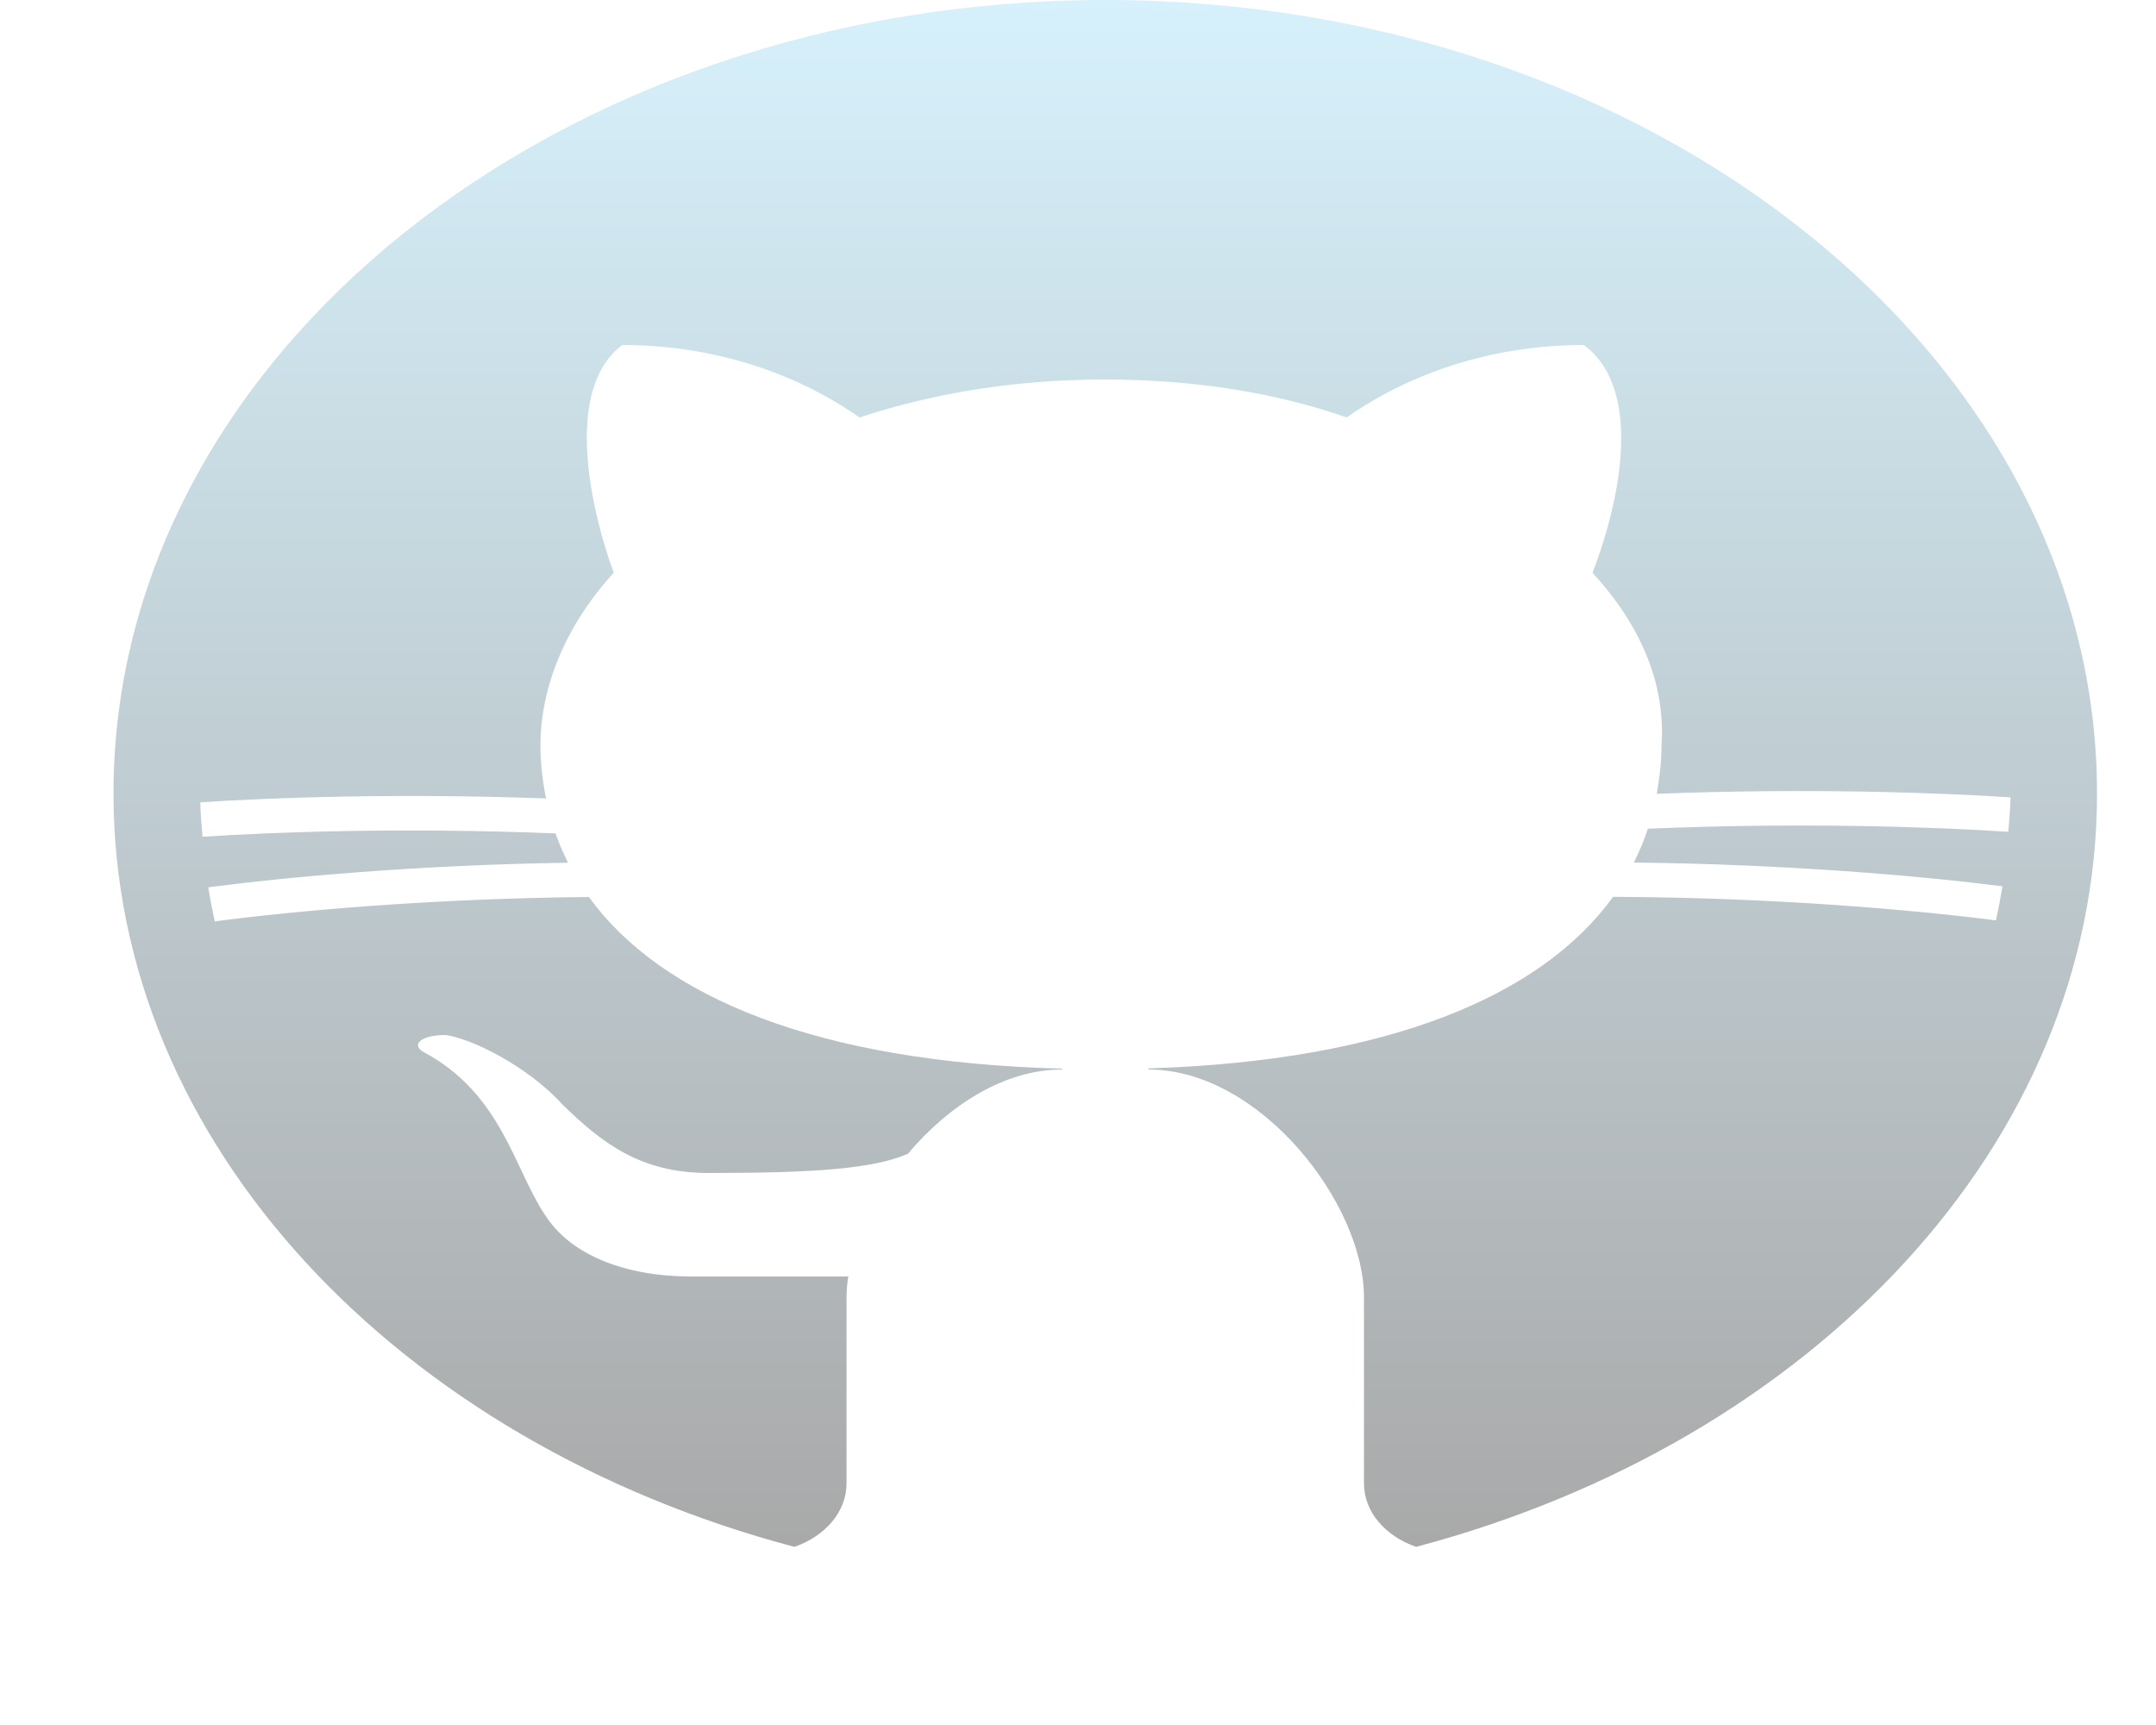
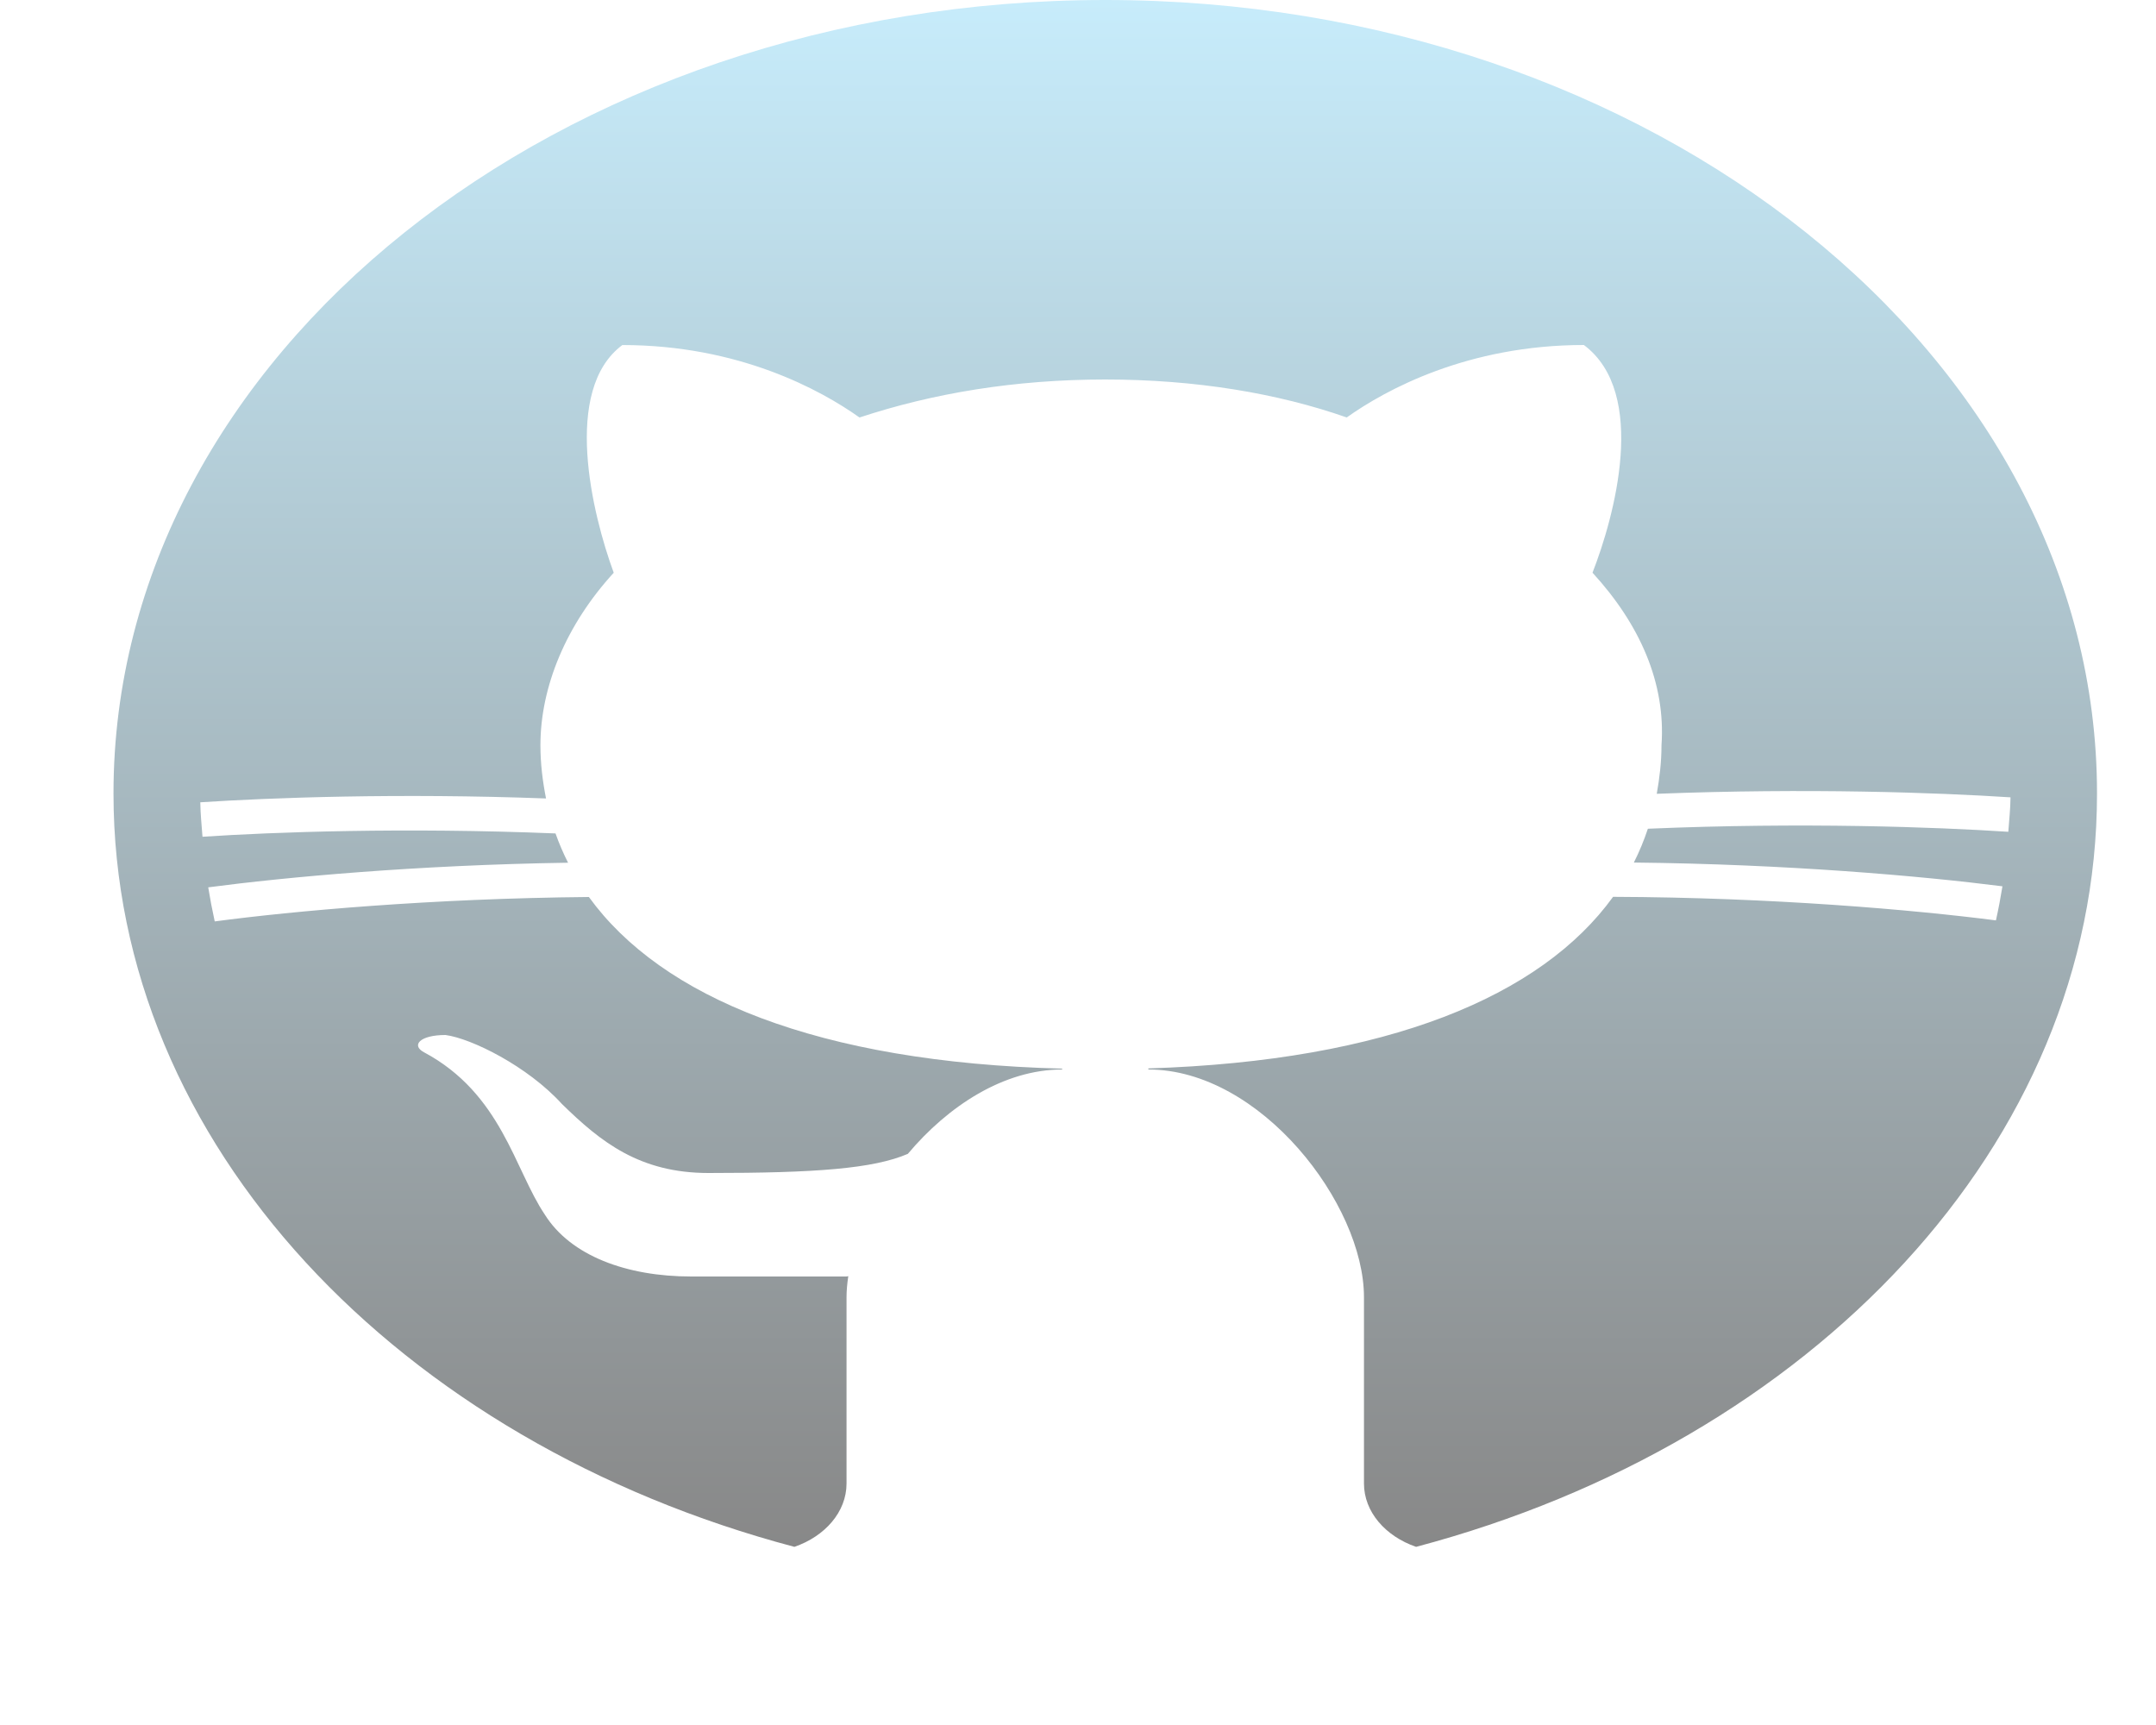
<svg xmlns="http://www.w3.org/2000/svg" width="50" height="40" viewBox="0 0 50 40" fill="none">
  <g id="icons8-github 1">
-     <path id="Vector" d="M18.423 35.869C19.134 35.624 19.632 35.058 19.632 34.4V30.08C19.632 29.922 19.648 29.758 19.673 29.592C19.659 29.595 19.646 29.598 19.632 29.6C19.632 29.6 16.632 29.6 16.032 29.6C14.532 29.6 13.232 29.12 12.632 28.16C11.932 27.12 11.632 25.36 9.832 24.4C9.532 24.24 9.732 24 10.332 24C10.932 24.08 12.232 24.72 13.032 25.6C13.932 26.48 14.832 27.2 16.432 27.2C18.919 27.2 20.252 27.1 21.054 26.756C21.988 25.645 23.281 24.8 24.632 24.8V24.78C18.964 24.634 15.343 23.127 13.657 20.8C9.992 20.834 6.801 21.124 4.98 21.366C4.922 21.104 4.872 20.841 4.829 20.576C6.626 20.339 9.672 20.058 13.174 20.005C13.062 19.784 12.965 19.558 12.883 19.326C9.372 19.183 6.342 19.294 4.696 19.403C4.676 19.138 4.649 18.873 4.645 18.604C6.294 18.496 9.242 18.388 12.663 18.515C12.584 18.115 12.533 17.706 12.533 17.281C12.533 15.921 13.133 14.481 14.233 13.281C13.733 11.921 13.033 9.041 14.433 8.001C17.133 8.001 19.033 9.041 19.933 9.681C21.632 9.12 23.532 8.8 25.632 8.8C27.732 8.8 29.632 9.12 31.232 9.68C32.132 9.04 34.032 8 36.732 8C38.232 9.12 37.432 12 36.932 13.28C38.032 14.48 38.632 15.84 38.532 17.28C38.532 17.667 38.487 18.041 38.422 18.407C41.921 18.27 44.949 18.38 46.626 18.489C46.624 18.758 46.593 19.022 46.575 19.288C44.904 19.178 41.8 19.064 38.216 19.217C38.127 19.486 38.019 19.747 37.891 20.001C41.437 20.038 44.556 20.312 46.439 20.552C46.396 20.818 46.346 21.081 46.288 21.342C44.376 21.097 41.117 20.81 37.409 20.796C35.744 23.098 32.189 24.6 26.632 24.775V24.8C29.232 24.8 31.632 27.92 31.632 30.08V34.4C31.632 35.058 32.13 35.624 32.841 35.869C42.002 33.443 48.632 26.531 48.632 18.4C48.632 8.254 38.315 0 25.632 0C12.949 0 2.632 8.254 2.632 18.4C2.632 26.531 9.262 33.443 18.423 35.869Z" fill="url(#paint0_linear_68_20)" fill-opacity="0.72" />
+     <path id="Vector" d="M18.423 35.869C19.134 35.624 19.632 35.058 19.632 34.4V30.08C19.632 29.922 19.648 29.758 19.673 29.592C19.659 29.595 19.646 29.598 19.632 29.6C19.632 29.6 16.632 29.6 16.032 29.6C14.532 29.6 13.232 29.12 12.632 28.16C11.932 27.12 11.632 25.36 9.832 24.4C9.532 24.24 9.732 24 10.332 24C10.932 24.08 12.232 24.72 13.032 25.6C13.932 26.48 14.832 27.2 16.432 27.2C18.919 27.2 20.252 27.1 21.054 26.756C21.988 25.645 23.281 24.8 24.632 24.8V24.78C18.964 24.634 15.343 23.127 13.657 20.8C9.992 20.834 6.801 21.124 4.98 21.366C4.922 21.104 4.872 20.841 4.829 20.576C6.626 20.339 9.672 20.058 13.174 20.005C13.062 19.784 12.965 19.558 12.883 19.326C9.372 19.183 6.342 19.294 4.696 19.403C4.676 19.138 4.649 18.873 4.645 18.604C6.294 18.496 9.242 18.388 12.663 18.515C12.584 18.115 12.533 17.706 12.533 17.281C12.533 15.921 13.133 14.481 14.233 13.281C13.733 11.921 13.033 9.041 14.433 8.001C17.133 8.001 19.033 9.041 19.933 9.681C21.632 9.12 23.532 8.8 25.632 8.8C27.732 8.8 29.632 9.12 31.232 9.68C32.132 9.04 34.032 8 36.732 8C38.232 9.12 37.432 12 36.932 13.28C38.032 14.48 38.632 15.84 38.532 17.28C38.532 17.667 38.487 18.041 38.422 18.407C41.921 18.27 44.949 18.38 46.626 18.489C46.624 18.758 46.593 19.022 46.575 19.288C44.904 19.178 41.8 19.064 38.216 19.217C38.127 19.486 38.019 19.747 37.891 20.001C41.437 20.038 44.556 20.312 46.439 20.552C46.396 20.818 46.346 21.081 46.288 21.342C44.376 21.097 41.117 20.81 37.409 20.796C35.744 23.098 32.189 24.6 26.632 24.775V24.8C29.232 24.8 31.632 27.92 31.632 30.08V34.4C31.632 35.058 32.13 35.624 32.841 35.869C42.002 33.443 48.632 26.531 48.632 18.4C48.632 8.254 38.315 0 25.632 0C12.949 0 2.632 8.254 2.632 18.4C2.632 26.531 9.262 33.443 18.423 35.869Z" fill="url(#paint0_linear_68_20)" fill-opacity="1" />
  </g>
  <defs>
    <linearGradient id="paint0_linear_68_20" x1="25.632" y1="0" x2="25.632" y2="35.869" gradientUnits="userSpaceOnUse">
      <stop stop-color="#C7ECFB" />
      <stop offset="1" stop-color="#888888" />
    </linearGradient>
  </defs>
</svg>
